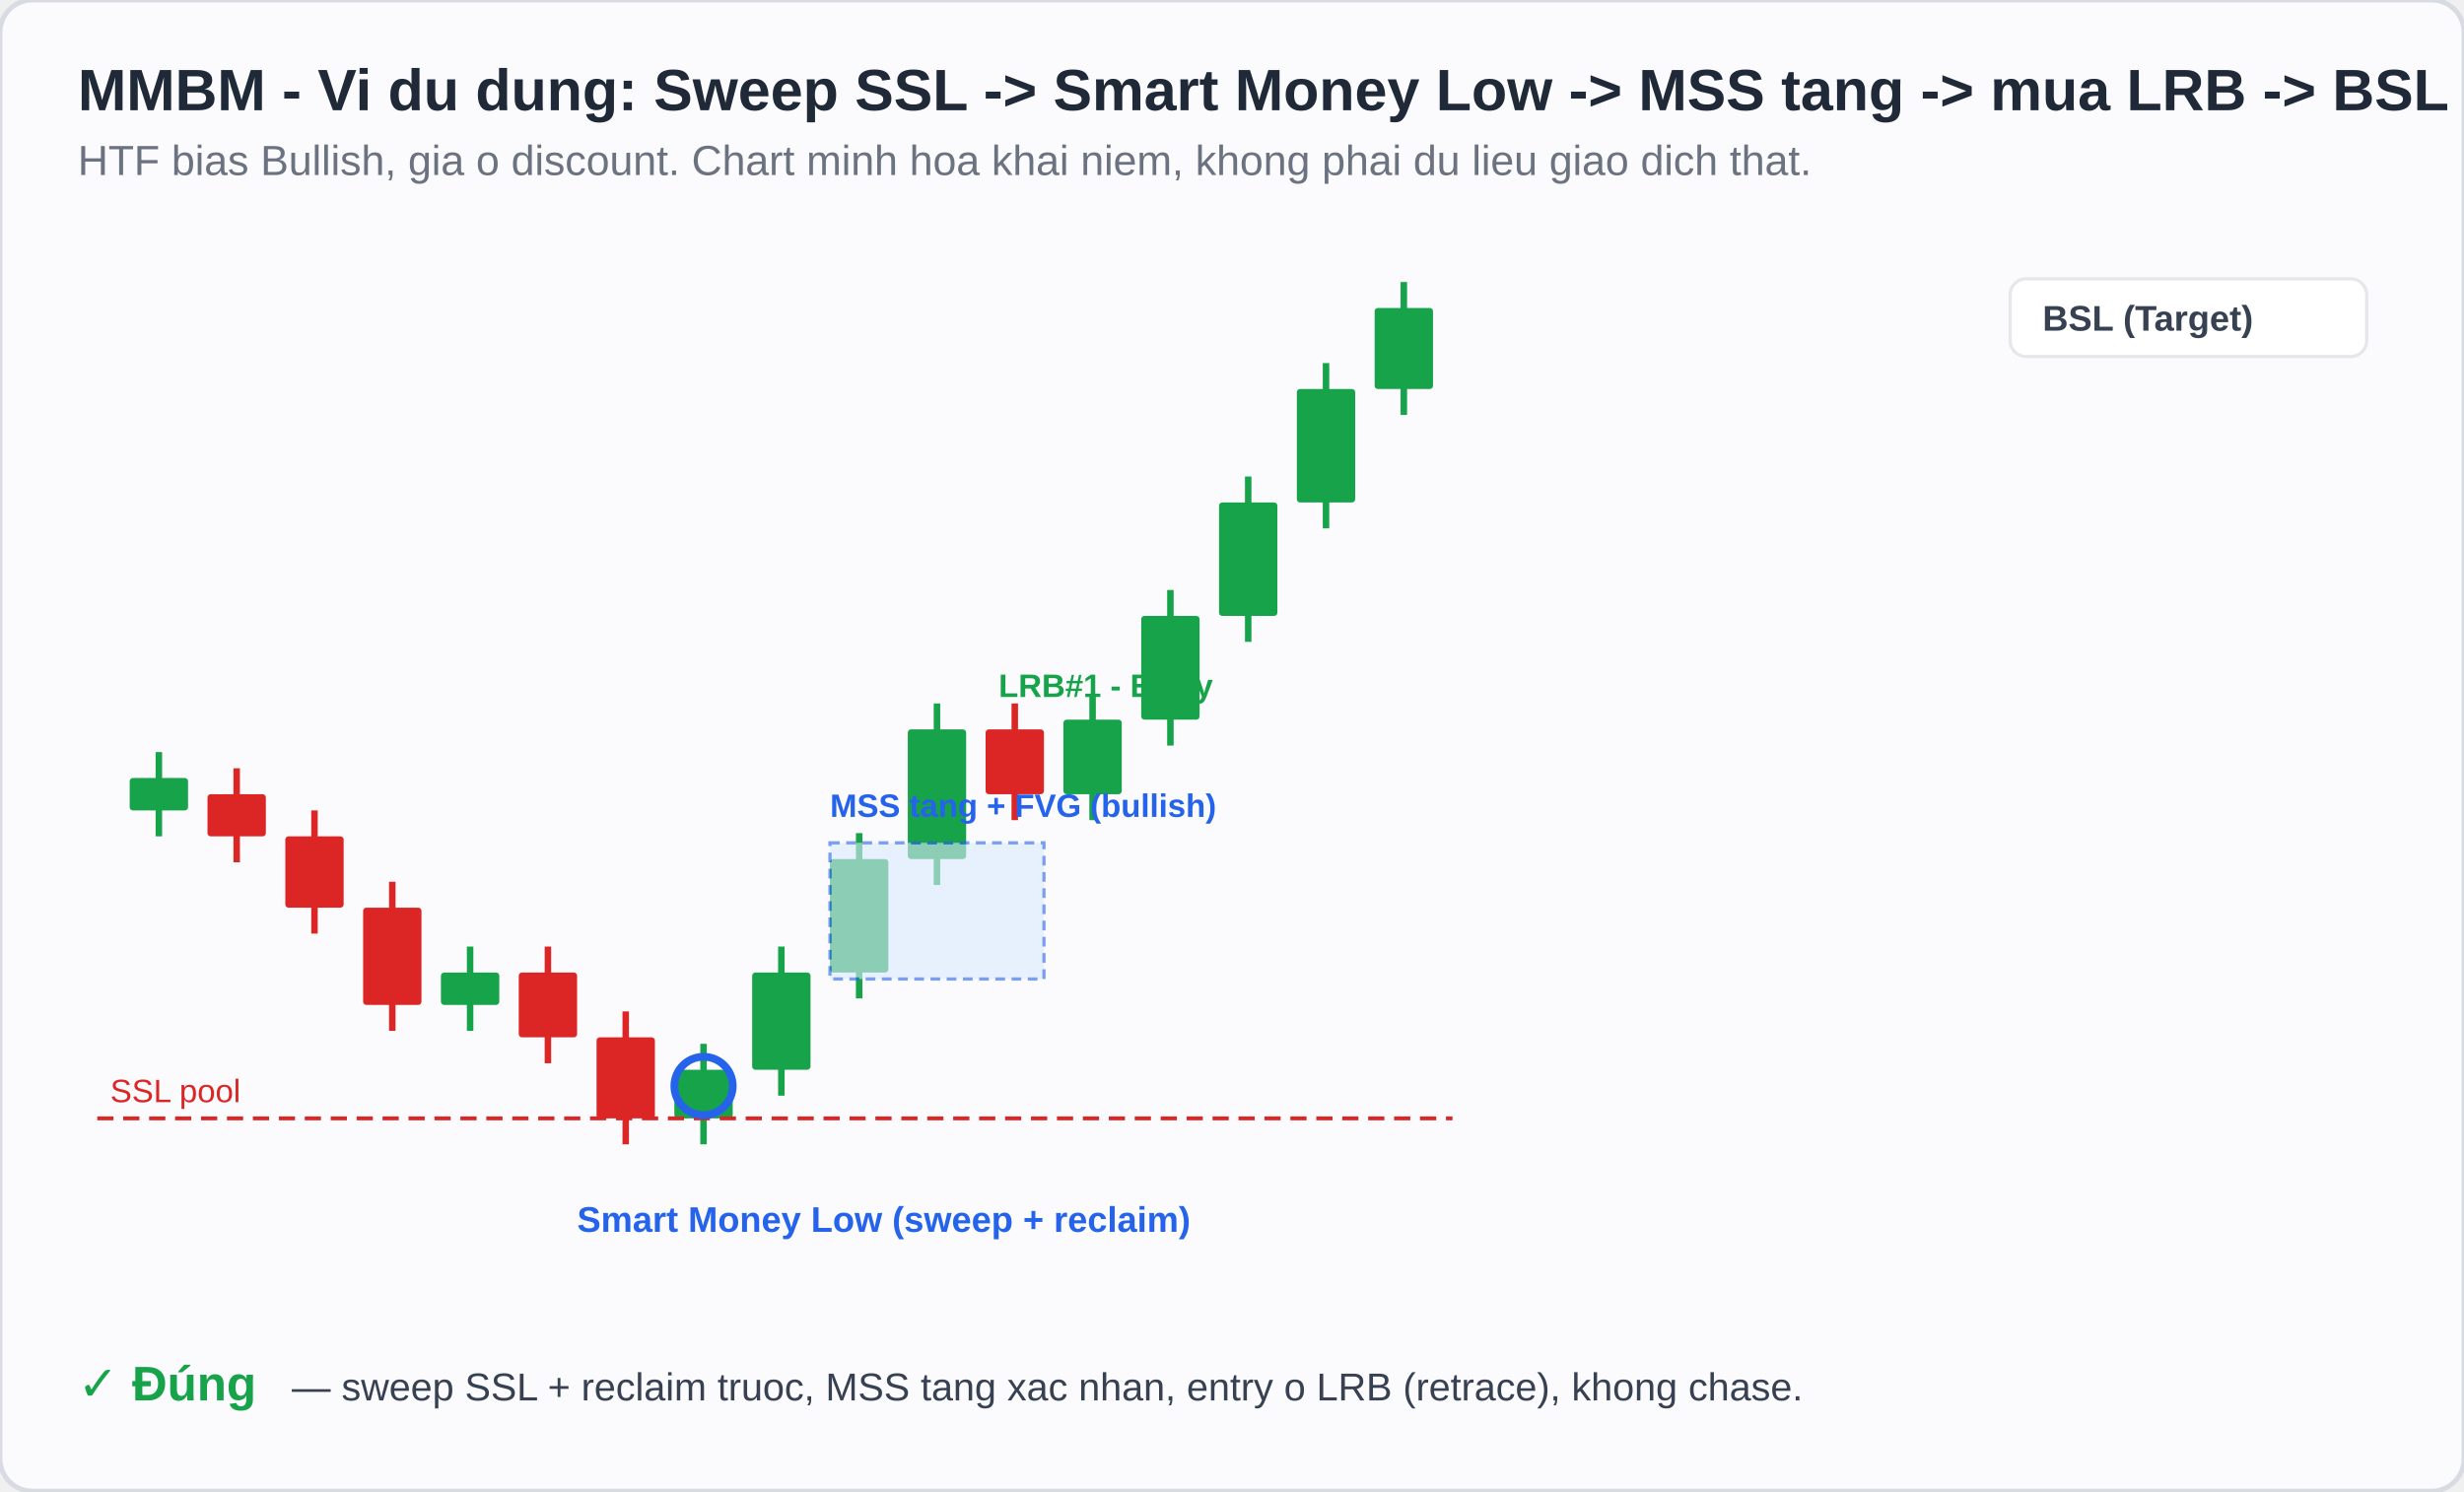
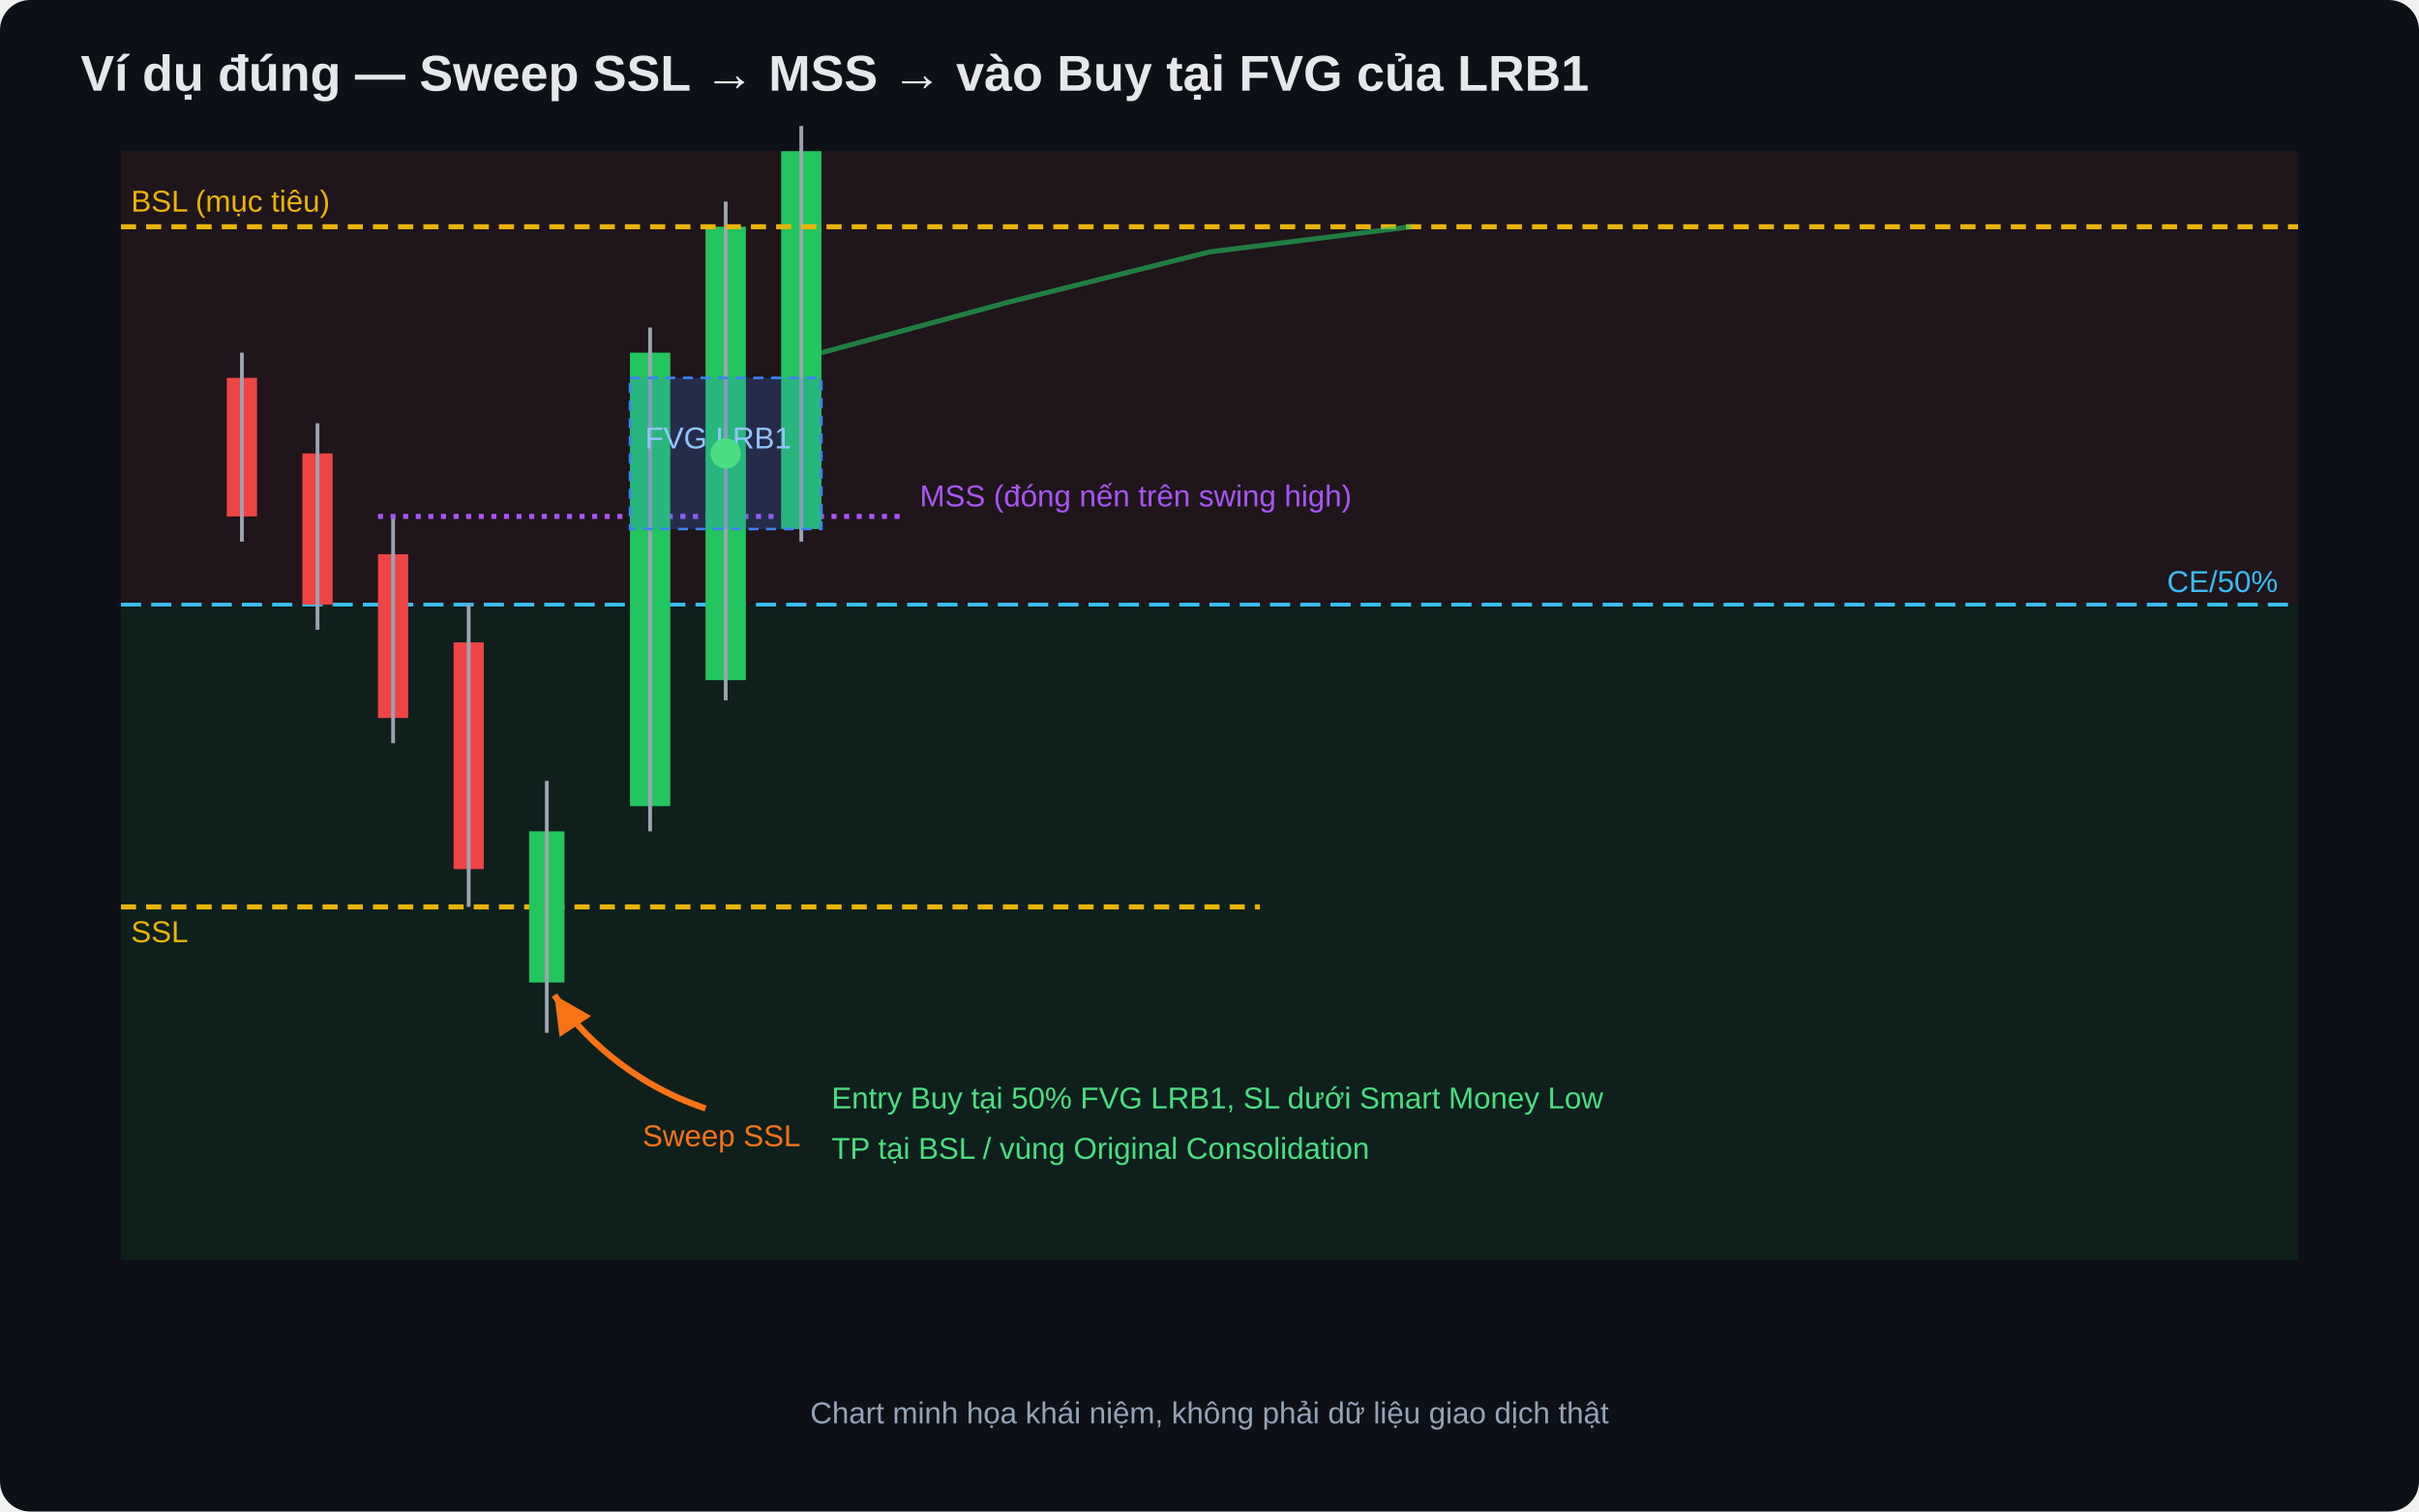
- <svg xmlns="http://www.w3.org/2000/svg" viewBox="0 0 760 460" font-family="'Segoe UI', Arial, sans-serif">
-   <rect x="0" y="0" width="760" height="460" rx="10" fill="#FBFBFD" stroke="#D8DBE2" stroke-width="1.5" />
-   <text x="24" y="34" font-size="18" font-weight="700" fill="#1F2937">MMBM - Vi du dung: Sweep SSL -&gt; Smart Money Low -&gt; MSS tang -&gt; mua LRB -&gt; BSL</text>
-   <text x="24" y="54" font-size="13" fill="#6B7280">HTF bias Bullish, gia o discount. Chart minh hoa khai niem, khong phai du lieu giao dich that.</text>
-   <rect x="48.0" y="232" width="2" height="26" fill="#16A34A" />
-   <rect x="40" y="240" width="18" height="10" fill="#16A34A" rx="1" />
-   <rect x="72.0" y="237" width="2" height="29" fill="#DC2626" />
-   <rect x="64" y="245" width="18" height="13" fill="#DC2626" rx="1" />
-   <rect x="96.0" y="250" width="2" height="38" fill="#DC2626" />
-   <rect x="88" y="258" width="18" height="22" fill="#DC2626" rx="1" />
-   <rect x="120.0" y="272" width="2" height="46" fill="#DC2626" />
-   <rect x="112" y="280" width="18" height="30" fill="#DC2626" rx="1" />
-   <rect x="144.0" y="292" width="2" height="26" fill="#16A34A" />
-   <rect x="136" y="300" width="18" height="10" fill="#16A34A" rx="1" />
-   <rect x="168.0" y="292" width="2" height="36" fill="#DC2626" />
-   <rect x="160" y="300" width="18" height="20" fill="#DC2626" rx="1" />
-   <rect x="192.0" y="312" width="2" height="41" fill="#DC2626" />
-   <rect x="184" y="320" width="18" height="25" fill="#DC2626" rx="1" />
-   <rect x="216.0" y="322" width="2" height="31" fill="#16A34A" />
-   <rect x="208" y="330" width="18" height="15" fill="#16A34A" rx="1" />
-   <rect x="240.0" y="292" width="2" height="46" fill="#16A34A" />
-   <rect x="232" y="300" width="18" height="30" fill="#16A34A" rx="1" />
-   <rect x="264.0" y="257" width="2" height="51" fill="#16A34A" />
-   <rect x="256" y="265" width="18" height="35" fill="#16A34A" rx="1" />
-   <rect x="288.0" y="217" width="2" height="56" fill="#16A34A" />
-   <rect x="280" y="225" width="18" height="40" fill="#16A34A" rx="1" />
-   <rect x="312.0" y="217" width="2" height="36" fill="#DC2626" />
-   <rect x="304" y="225" width="18" height="20" fill="#DC2626" rx="1" />
-   <rect x="336.0" y="214" width="2" height="39" fill="#16A34A" />
-   <rect x="328" y="222" width="18" height="23" fill="#16A34A" rx="1" />
-   <rect x="360.0" y="182" width="2" height="48" fill="#16A34A" />
-   <rect x="352" y="190" width="18" height="32" fill="#16A34A" rx="1" />
-   <rect x="384.0" y="147" width="2" height="51" fill="#16A34A" />
-   <rect x="376" y="155" width="18" height="35" fill="#16A34A" rx="1" />
-   <rect x="408.0" y="112" width="2" height="51" fill="#16A34A" />
-   <rect x="400" y="120" width="18" height="35" fill="#16A34A" rx="1" />
-   <rect x="432.0" y="87" width="2" height="41" fill="#16A34A" />
-   <rect x="424" y="95" width="18" height="25" fill="#16A34A" rx="1" />
-   <line x1="30" y1="345" x2="448" y2="345" stroke="#DC2626" stroke-width="1.2" stroke-dasharray="5 3" />
-   <text x="34" y="340" font-size="10" fill="#DC2626">SSL pool</text>
-   <circle cx="217" cy="335" r="9" fill="none" stroke="#2563EB" stroke-width="2.4" />
-   <text x="178" y="380" font-size="11" font-weight="700" fill="#2563EB">Smart Money Low (sweep + reclaim)</text>
-   <rect x="256" y="260" width="66" height="42" fill="#DBEAFE" opacity="0.6" stroke="#2563EB" stroke-dasharray="3 2" />
-   <text x="256" y="252" font-size="10" font-weight="700" fill="#2563EB">MSS tang + FVG (bullish)</text>
-   <circle cx="337" cy="235" r="7" fill="none" stroke="#16A34A" stroke-width="2.2" />
-   <text x="308" y="215" font-size="10" font-weight="700" fill="#16A34A">LRB#1 - Entry</text>
-   <rect x="620" y="86" width="110" height="24" rx="5" fill="#FFFFFF" stroke="#E5E7EB" />
-   <text x="630" y="102" font-size="11" font-weight="700" fill="#374151">BSL (Target)</text>
-   <text x="24" y="432" font-size="15" font-weight="700" fill="#16A34A">✓ Đúng</text>
-   <text x="90" y="432" font-size="12" fill="#374151">— sweep SSL + reclaim truoc, MSS tang xac nhan, entry o LRB (retrace), khong chase.</text>
+ <svg xmlns="http://www.w3.org/2000/svg" viewBox="0 0 960 600" font-family="Segoe UI, Arial, sans-serif">
+   <rect width="960" height="600" rx="12" fill="#0d1117" />
+   <text x="32" y="36" font-size="20" font-weight="700" fill="#e5e7eb">Ví dụ đúng — Sweep SSL → MSS → vào Buy tại FVG của LRB1</text>
+   <rect x="48" y="60" width="864" height="180" fill="rgba(239,68,68,0.08)" />
+   <rect x="48" y="240" width="864" height="260" fill="rgba(34,197,94,0.08)" />
+   <line x1="48" y1="240" x2="912" y2="240" stroke="#38bdf8" stroke-width="1.5" stroke-dasharray="8 4" />
+   <text x="860" y="235" font-size="12" fill="#38bdf8">CE/50%</text>
+   <rect x="90" y="150" width="12" height="55" fill="#ef4444" />
+   <line x1="96" y1="140" x2="96" y2="215" stroke="#9ca3af" stroke-width="1.5" />
+   <rect x="120" y="180" width="12" height="60" fill="#ef4444" />
+   <line x1="126" y1="168" x2="126" y2="250" stroke="#9ca3af" stroke-width="1.5" />
+   <rect x="150" y="220" width="12" height="65" fill="#ef4444" />
+   <line x1="156" y1="205" x2="156" y2="295" stroke="#9ca3af" stroke-width="1.5" />
+   <rect x="180" y="255" width="12" height="90" fill="#ef4444" />
+   <line x1="186" y1="240" x2="186" y2="360" stroke="#9ca3af" stroke-width="1.5" />
+   <line x1="48" y1="360" x2="500" y2="360" stroke="#eab308" stroke-width="2" stroke-dasharray="6 4" />
+   <text x="52" y="374" font-size="12" fill="#eab308">SSL</text>
+   <defs>
+     <marker id="arrOMMBM3" markerWidth="10" markerHeight="10" refX="6" refY="3" orient="auto">
+       <path d="M0,0 L6,3 L0,6 Z" fill="#f97316" />
+     </marker>
+   </defs>
+   <rect x="210" y="330" width="14" height="60" fill="#22c55e" />
+   <line x1="217" y1="310" x2="217" y2="410" stroke="#9ca3af" stroke-width="1.5" />
+   <path d="M280,440 C250,430 230,410 220,395" fill="none" stroke="#f97316" stroke-width="2.5" marker-end="url(#arrOMMBM3)" />
+   <text x="255" y="455" font-size="12" fill="#f97316">Sweep SSL</text>
+   <line x1="150" y1="205" x2="360" y2="205" stroke="#a855f7" stroke-width="2" stroke-dasharray="2 3" />
+   <text x="365" y="201" font-size="12" fill="#a855f7">MSS (đóng nến trên swing high)</text>
+   <rect x="250" y="140" width="16" height="180" fill="#22c55e" />
+   <line x1="258" y1="130" x2="258" y2="330" stroke="#9ca3af" stroke-width="1.5" />
+   <rect x="280" y="90" width="16" height="180" fill="#22c55e" />
+   <line x1="288" y1="80" x2="288" y2="278" stroke="#9ca3af" stroke-width="1.5" />
+   <rect x="310" y="60" width="16" height="150" fill="#22c55e" />
+   <line x1="318" y1="50" x2="318" y2="215" stroke="#9ca3af" stroke-width="1.5" />
+   <rect x="250" y="150" width="76" height="60" fill="rgba(59,130,246,0.22)" stroke="#3b82f6" stroke-dasharray="4 3" />
+   <text x="256" y="178" font-size="12" fill="#93c5fd">FVG LRB1</text>
+   <circle cx="288" cy="180" r="6" fill="#4ade80" />
+   <text x="330" y="440" font-size="12" fill="#4ade80">Entry Buy tại 50% FVG LRB1, SL dưới Smart Money Low</text>
+   <text x="330" y="460" font-size="12" fill="#4ade80">TP tại BSL / vùng Original Consolidation</text>
+   <line x1="48" y1="90" x2="912" y2="90" stroke="#eab308" stroke-width="2" stroke-dasharray="6 4" />
+   <text x="52" y="84" font-size="12" fill="#eab308">BSL (mục tiêu)</text>
+   <polyline points="326,140 400,120 480,100 560,90" fill="none" stroke="#22c55e" stroke-width="2" opacity="0.6" />
+   <text x="480" y="565" font-size="12" fill="#94a3b8" text-anchor="middle">Chart minh họa khái niệm, không phải dữ liệu giao dịch thật</text>
</svg>
